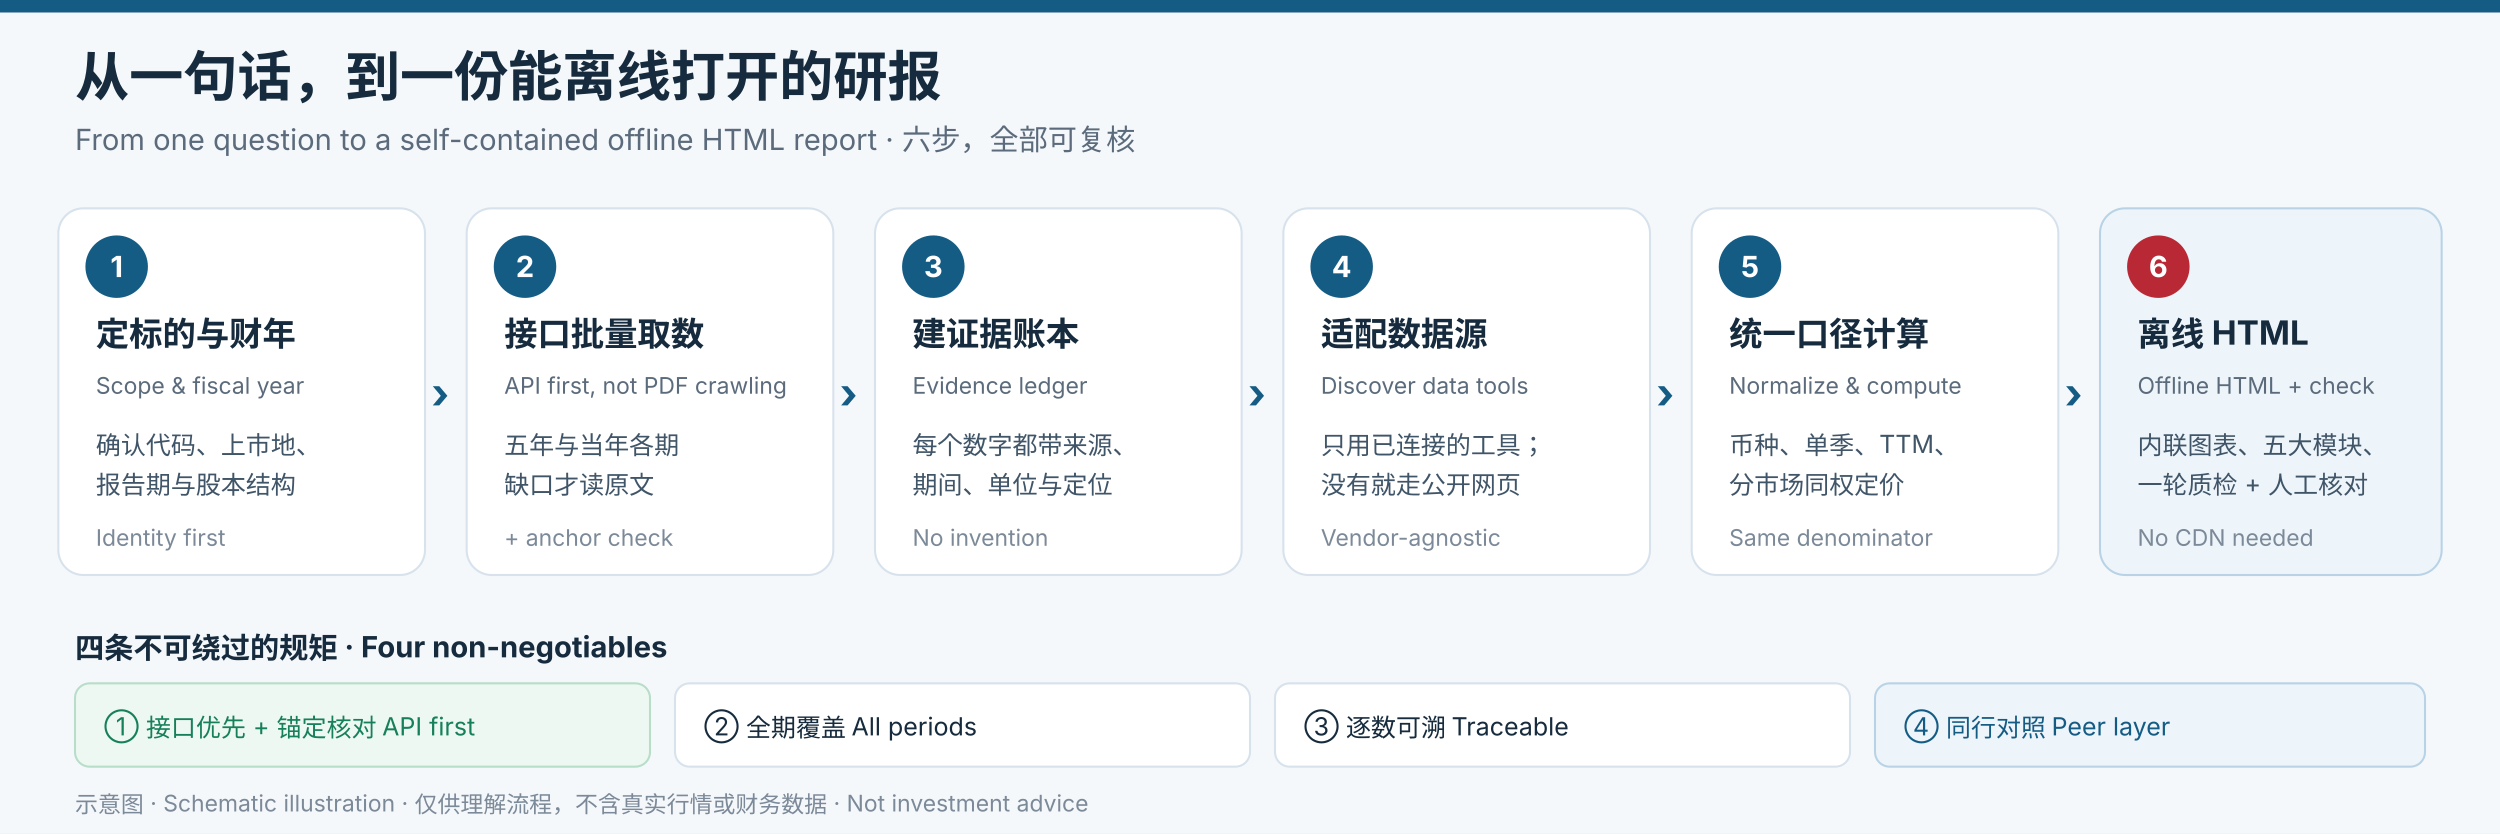
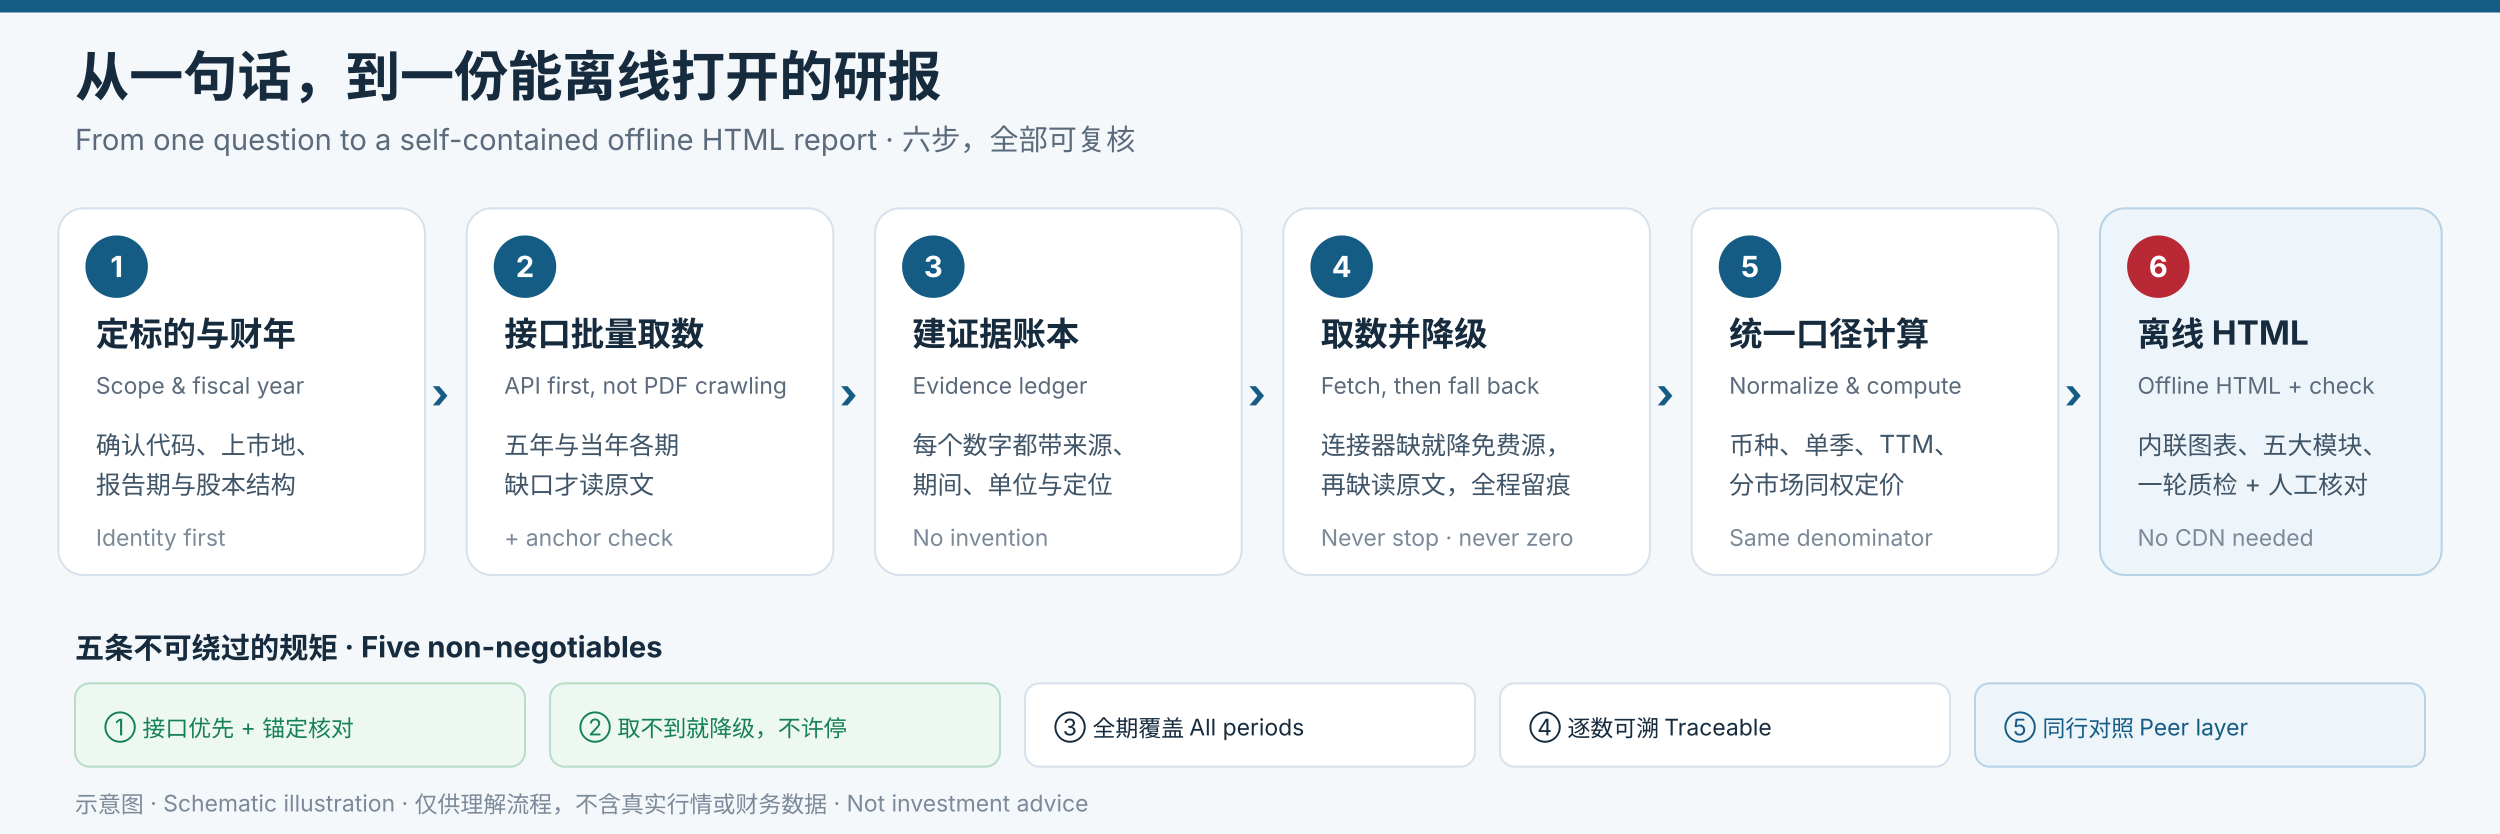
<svg xmlns="http://www.w3.org/2000/svg" viewBox="0 0 1200 400" width="1200" height="400" role="img" aria-label="从提问到离线研报的六步流程">
  <rect width="1200" height="400" fill="#f5f8fb" />
  <rect x="0" y="0" width="1200" height="6" fill="#155c85" />
  <text x="36" y="46" font-family="system-ui, -apple-system, 'PingFang SC', 'Microsoft YaHei', sans-serif" font-size="26" font-weight="700" fill="#162b3d">从一句话，到一份能离线打开的研报</text>
  <text x="36" y="72" font-family="system-ui, -apple-system, sans-serif" font-size="14" fill="#5b6b7c">From one question to a self-contained offline HTML report · 六步，全部可复核</text>
  <g font-family="system-ui, -apple-system, 'PingFang SC', 'Microsoft YaHei', sans-serif">
    <rect x="28" y="100" width="176" height="176" rx="12" fill="#ffffff" stroke="#d7e2ec" />
    <circle cx="56" cy="128" r="15" fill="#155c85" />
    <text x="56" y="133" text-anchor="middle" font-size="14" font-weight="700" fill="#ffffff">1</text>
    <text x="46" y="166" font-size="16" font-weight="700" fill="#162b3d">定标的与财年</text>
    <text x="46" y="189" font-size="11" fill="#5b6b7c">Scope &amp; fiscal year</text>
    <text x="46" y="218" font-size="12" fill="#405568">确认代码、上市地、</text>
    <text x="46" y="237" font-size="12" fill="#405568">报告期与股本结构</text>
    <text x="46" y="262" font-size="11" fill="#7b8998">Identity first</text>
    <rect x="224" y="100" width="176" height="176" rx="12" fill="#ffffff" stroke="#d7e2ec" />
    <circle cx="252" cy="128" r="15" fill="#155c85" />
    <text x="252" y="133" text-anchor="middle" font-size="14" font-weight="700" fill="#ffffff">2</text>
    <text x="242" y="166" font-size="16" font-weight="700" fill="#162b3d">接口批量取数</text>
    <text x="242" y="189" font-size="11" fill="#5b6b7c">API first, not PDF crawling</text>
    <text x="242" y="218" font-size="12" fill="#405568">五年与当年各期</text>
    <text x="242" y="237" font-size="12" fill="#405568">缺口才读原文</text>
    <text x="242" y="262" font-size="11" fill="#7b8998">+ anchor check</text>
    <rect x="420" y="100" width="176" height="176" rx="12" fill="#ffffff" stroke="#d7e2ec" />
    <circle cx="448" cy="128" r="15" fill="#155c85" />
    <text x="448" y="133" text-anchor="middle" font-size="14" font-weight="700" fill="#ffffff">3</text>
    <text x="438" y="166" font-size="16" font-weight="700" fill="#162b3d">建证据账本</text>
    <text x="438" y="189" font-size="11" fill="#5b6b7c">Evidence ledger</text>
    <text x="438" y="218" font-size="12" fill="#405568">每个数字都带来源、</text>
    <text x="438" y="237" font-size="12" fill="#405568">期间、单位与定位</text>
    <text x="438" y="262" font-size="11" fill="#7b8998">No invention</text>
    <rect x="616" y="100" width="176" height="176" rx="12" fill="#ffffff" stroke="#d7e2ec" />
    <circle cx="644" cy="128" r="15" fill="#155c85" />
    <text x="644" y="133" text-anchor="middle" font-size="14" font-weight="700" fill="#ffffff">4</text>
-     <text x="634" y="166" font-size="16" font-weight="700" fill="#162b3d">适配数据源</text>
-     <text x="634" y="189" font-size="11" fill="#5b6b7c">Discover data tools</text>
-     <text x="634" y="218" font-size="12" fill="#405568">只用已连接的工具；</text>
-     <text x="634" y="237" font-size="12" fill="#405568">没有就走公开网页</text>
-     <text x="634" y="262" font-size="11" fill="#7b8998">Vendor-agnostic</text>
+     <text x="634" y="166" font-size="16" font-weight="700" fill="#162b3d">取数并降级</text>
+     <text x="634" y="189" font-size="11" fill="#5b6b7c">Fetch, then fall back</text>
+     <text x="634" y="218" font-size="12" fill="#405568">连接器缺就降免费源，</text>
+     <text x="634" y="237" font-size="12" fill="#405568">再缺读原文，全程留痕</text>
+     <text x="634" y="262" font-size="11" fill="#7b8998">Never stop · never zero</text>
    <rect x="812" y="100" width="176" height="176" rx="12" fill="#ffffff" stroke="#d7e2ec" />
    <circle cx="840" cy="128" r="15" fill="#155c85" />
    <text x="840" y="133" text-anchor="middle" font-size="14" font-weight="700" fill="#ffffff">5</text>
    <text x="830" y="166" font-size="16" font-weight="700" fill="#162b3d">统一口径计算</text>
    <text x="830" y="189" font-size="11" fill="#5b6b7c">Normalize &amp; compute</text>
    <text x="830" y="218" font-size="12" fill="#405568">币种、单季、TTM、</text>
    <text x="830" y="237" font-size="12" fill="#405568">分市场同权定价</text>
    <text x="830" y="262" font-size="11" fill="#7b8998">Same denominator</text>
    <rect x="1008" y="100" width="164" height="176" rx="12" fill="#eef5fa" stroke="#b9d3e6" />
    <circle cx="1036" cy="128" r="15" fill="#b82935" />
    <text x="1036" y="133" text-anchor="middle" font-size="14" font-weight="700" fill="#ffffff">6</text>
    <text x="1026" y="166" font-size="16" font-weight="700" fill="#162b3d">离线 HTML</text>
    <text x="1026" y="189" font-size="11" fill="#5b6b7c">Offline HTML + check</text>
    <text x="1026" y="218" font-size="12" fill="#405568">内联图表、五大模块、</text>
    <text x="1026" y="237" font-size="12" fill="#405568">一轮质检 + 人工核对</text>
    <text x="1026" y="262" font-size="11" fill="#7b8998">No CDN needed</text>
    <g fill="#155c85" font-size="20" font-weight="700">
      <text x="207" y="196">›</text>
      <text x="403" y="196">›</text>
      <text x="599" y="196">›</text>
      <text x="795" y="196">›</text>
      <text x="991" y="196">›</text>
    </g>
  </g>
  <g font-family="system-ui, -apple-system, 'PingFang SC', 'Microsoft YaHei', sans-serif">
-     <text x="36" y="316" font-size="14" font-weight="700" fill="#162b3d">四条不可绕过的规矩 · Four non-negotiables</text>
-     <rect x="36" y="328" width="276" height="40" rx="7" fill="#eef8f2" stroke="#b8ddc9" />
-     <text x="50" y="353" font-size="12" fill="#16805a">① 接口优先 + 锚定核对 API first</text>
-     <rect x="324" y="328" width="276" height="40" rx="7" fill="#ffffff" stroke="#d7e2ec" />
-     <text x="338" y="353" font-size="12" fill="#162b3d">② 全期覆盖 All periods</text>
-     <rect x="612" y="328" width="276" height="40" rx="7" fill="#ffffff" stroke="#d7e2ec" />
-     <text x="626" y="353" font-size="12" fill="#162b3d">③ 逐数可溯 Traceable</text>
-     <rect x="900" y="328" width="264" height="40" rx="7" fill="#eef5fa" stroke="#b9d3e6" />
-     <text x="914" y="353" font-size="12" fill="#155c85">④ 同行对照 Peer layer</text>
+     <text x="36" y="316" font-size="14" font-weight="700" fill="#162b3d">五条不可绕过的规矩 · Five non-negotiables</text>
+     <rect x="36" y="328" width="216" height="40" rx="7" fill="#eef8f2" stroke="#b8ddc9" />
+     <text x="50" y="353" font-size="11" fill="#16805a">① 接口优先 + 锚定核对</text>
+     <rect x="264" y="328" width="216" height="40" rx="7" fill="#eef8f2" stroke="#b8ddc9" />
+     <text x="278" y="353" font-size="11" fill="#16805a">② 取不到就降级，不许停</text>
+     <rect x="492" y="328" width="216" height="40" rx="7" fill="#ffffff" stroke="#d7e2ec" />
+     <text x="506" y="353" font-size="11" fill="#162b3d">③ 全期覆盖 All periods</text>
+     <rect x="720" y="328" width="216" height="40" rx="7" fill="#ffffff" stroke="#d7e2ec" />
+     <text x="734" y="353" font-size="11" fill="#162b3d">④ 逐数可溯 Traceable</text>
+     <rect x="948" y="328" width="216" height="40" rx="7" fill="#eef5fa" stroke="#b9d3e6" />
+     <text x="962" y="353" font-size="11" fill="#155c85">⑤ 同行对照 Peer layer</text>
    <text x="36" y="390" font-size="11" fill="#7b8998">示意图 · Schematic illustration · 仅供理解流程，不含真实行情或财务数据 · Not investment advice</text>
  </g>
</svg>
